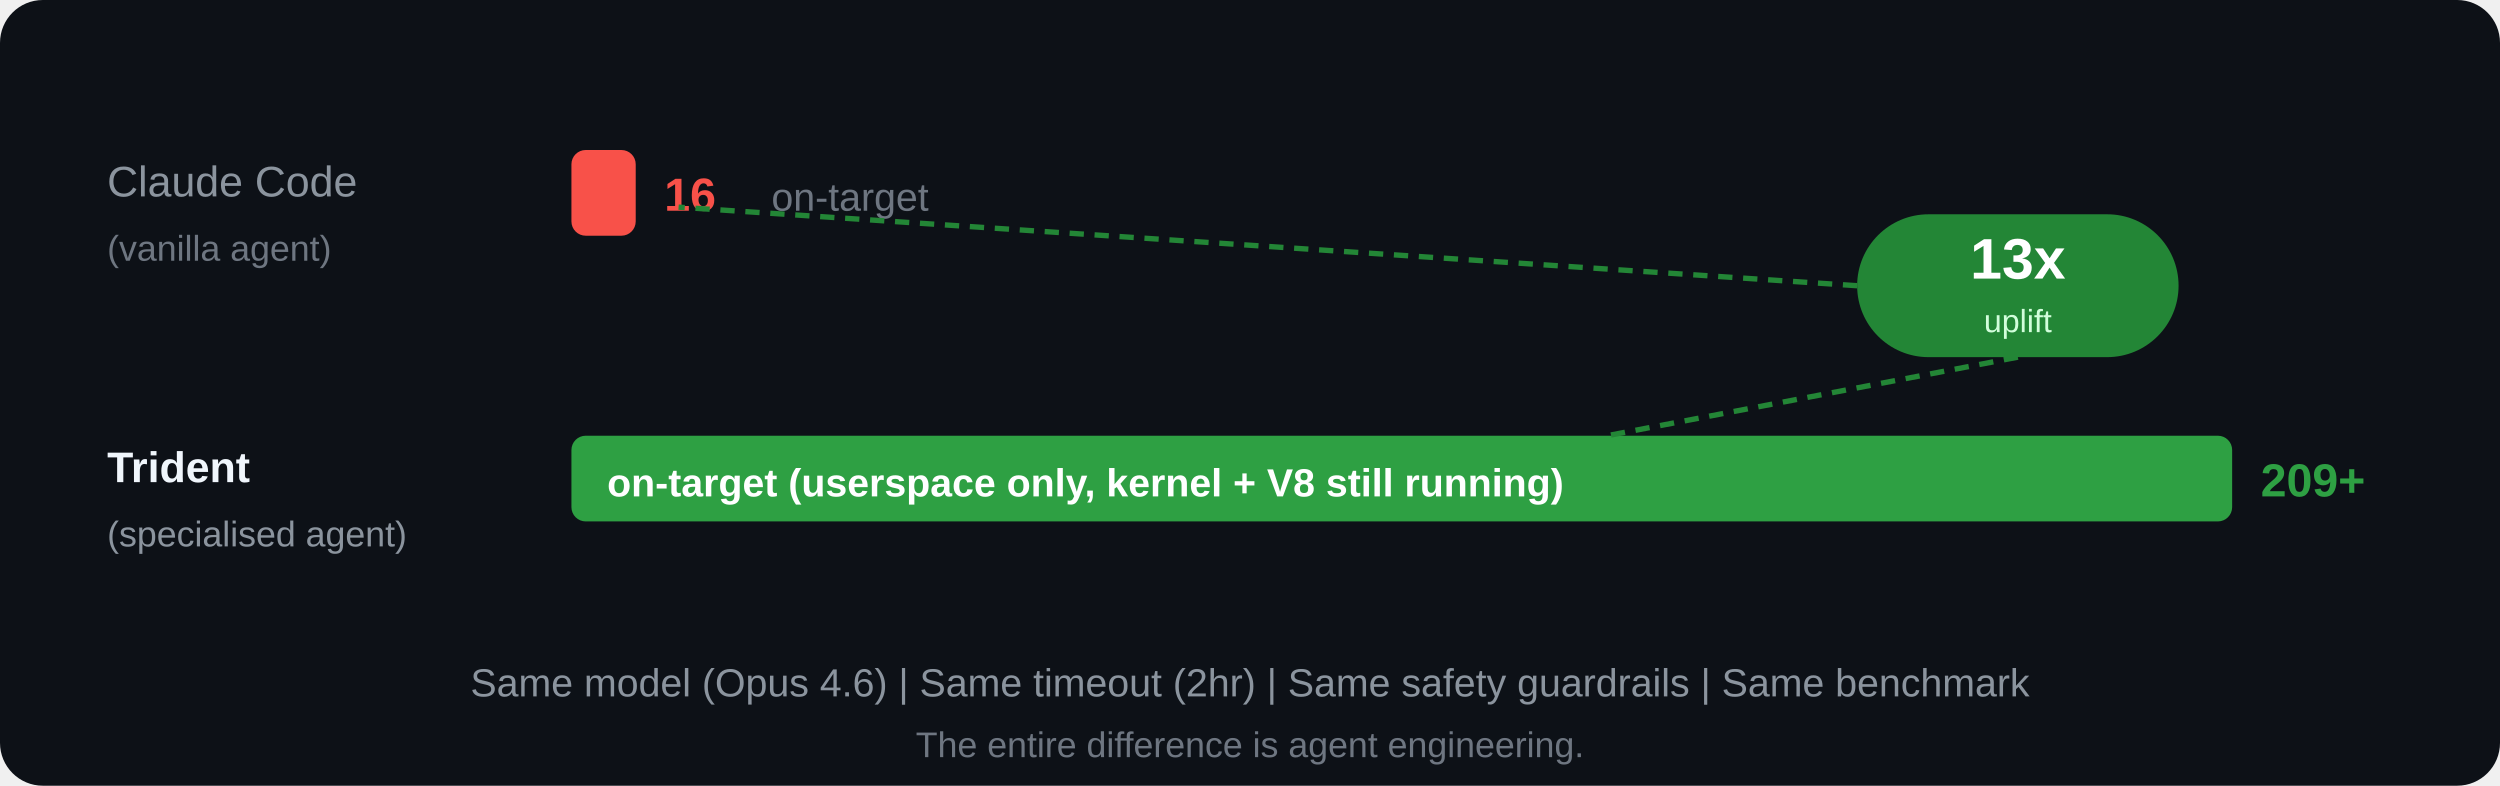
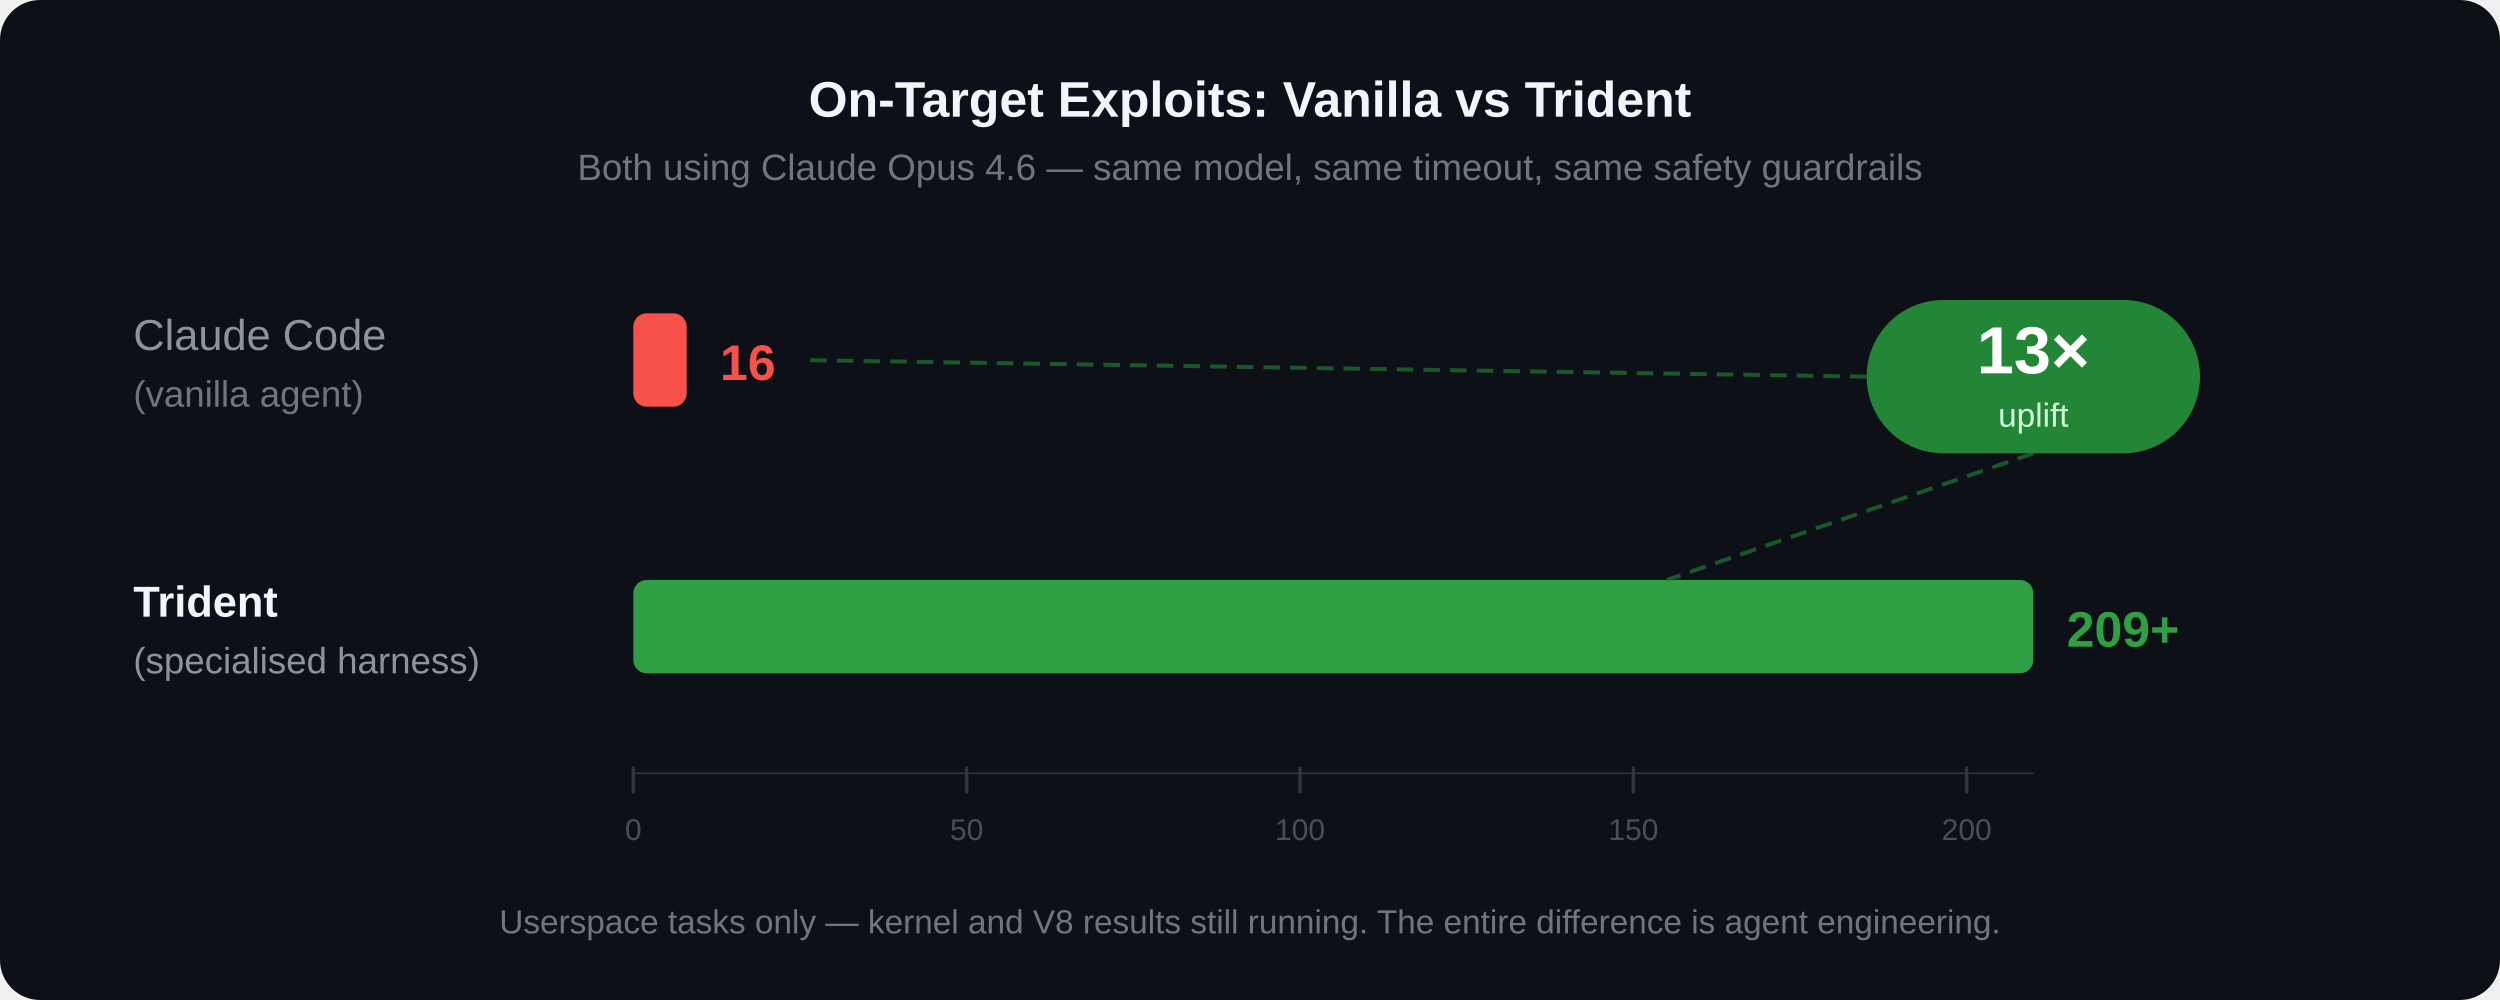
- <svg xmlns="http://www.w3.org/2000/svg" viewBox="0 0 700 220" font-family="Segoe UI, Arial, sans-serif">
-   <rect width="700" height="220" fill="#0d1117" rx="12" />
-   <text x="30" y="55" fill="#8b949e" font-size="12">Claude Code</text>
-   <text x="30" y="73" fill="#6e7681" font-size="10">(vanilla agent)</text>
-   <text x="30" y="135" fill="#f0f6fc" font-size="12" font-weight="bold">Trident</text>
-   <text x="30" y="153" fill="#8b949e" font-size="10">(specialised agent)</text>
-   <rect x="160" y="42" width="18" height="24" rx="4" fill="#f85149" />
-   <text x="186" y="59" fill="#f85149" font-size="13" font-weight="bold">16</text>
-   <text x="216" y="59" fill="#6e7681" font-size="11">on-target</text>
-   <rect x="160" y="122" width="465" height="24" rx="4" fill="#2ea043" />
-   <text x="633" y="139" fill="#2ea043" font-size="13" font-weight="bold">209+</text>
-   <text x="170" y="139" fill="#fff" font-size="11" font-weight="bold">on-target (userspace only, kernel + V8 still running)</text>
-   <rect x="520" y="60" width="90" height="40" rx="20" fill="#238636" />
-   <text x="565" y="78" text-anchor="middle" fill="#fff" font-size="16" font-weight="bold">13x</text>
-   <text x="565" y="93" text-anchor="middle" fill="#d2fedb" font-size="9">uplift</text>
-   <path d="M520,80 L190,58" stroke="#238636" stroke-width="1.5" stroke-dasharray="4,3" />
-   <path d="M565,100 L450,122" stroke="#238636" stroke-width="1.5" stroke-dasharray="4,3" />
-   <text x="350" y="195" text-anchor="middle" fill="#8b949e" font-size="11">Same model (Opus 4.6) | Same timeout (2hr) | Same safety guardrails | Same benchmark</text>
-   <text x="350" y="212" text-anchor="middle" fill="#6e7681" font-size="10">The entire difference is agent engineering.</text>
+ <svg xmlns="http://www.w3.org/2000/svg" viewBox="0 0 750 300" font-family="Segoe UI, Arial, sans-serif">
+   <rect width="750" height="300" fill="#0d1117" rx="12" />
+   <text x="375" y="35" text-anchor="middle" fill="#f0f6fc" font-size="15" font-weight="bold">On-Target Exploits: Vanilla vs Trident</text>
+   <text x="375" y="54" text-anchor="middle" fill="#6e7681" font-size="11">Both using Claude Opus 4.6 — same model, same timeout, same safety guardrails</text>
+   <text x="40" y="105" fill="#8b949e" font-size="13">Claude Code</text>
+   <text x="40" y="122" fill="#6e7681" font-size="11">(vanilla agent)</text>
+   <rect x="190" y="94" width="16" height="28" rx="4" fill="#f85149" />
+   <text x="216" y="114" fill="#f85149" font-size="15" font-weight="bold">16</text>
+   <text x="40" y="185" fill="#f0f6fc" font-size="13" font-weight="bold">Trident</text>
+   <text x="40" y="202" fill="#8b949e" font-size="11">(specialised harness)</text>
+   <rect x="190" y="174" width="420" height="28" rx="4" fill="#2ea043" />
+   <text x="620" y="194" fill="#2ea043" font-size="15" font-weight="bold">209+</text>
+   <line x1="190" y1="230" x2="190" y2="238" stroke="#30363d" stroke-width="1" />
+   <text x="190" y="252" text-anchor="middle" fill="#484f58" font-size="9">0</text>
+   <line x1="290" y1="230" x2="290" y2="238" stroke="#30363d" stroke-width="1" />
+   <text x="290" y="252" text-anchor="middle" fill="#484f58" font-size="9">50</text>
+   <line x1="390" y1="230" x2="390" y2="238" stroke="#30363d" stroke-width="1" />
+   <text x="390" y="252" text-anchor="middle" fill="#484f58" font-size="9">100</text>
+   <line x1="490" y1="230" x2="490" y2="238" stroke="#30363d" stroke-width="1" />
+   <text x="490" y="252" text-anchor="middle" fill="#484f58" font-size="9">150</text>
+   <line x1="590" y1="230" x2="590" y2="238" stroke="#30363d" stroke-width="1" />
+   <text x="590" y="252" text-anchor="middle" fill="#484f58" font-size="9">200</text>
+   <line x1="190" y1="232" x2="610" y2="232" stroke="#30363d" stroke-width="0.5" />
+   <rect x="560" y="90" width="100" height="46" rx="23" fill="#238636" />
+   <text x="610" y="112" text-anchor="middle" fill="#fff" font-size="20" font-weight="bold">13×</text>
+   <text x="610" y="128" text-anchor="middle" fill="#d2fedb" font-size="10">uplift</text>
+   <path d="M560,113 L240,108" stroke="#238636" stroke-width="1.2" stroke-dasharray="5,3" opacity="0.6" />
+   <path d="M610,136 L500,174" stroke="#238636" stroke-width="1.2" stroke-dasharray="5,3" opacity="0.6" />
+   <text x="375" y="280" text-anchor="middle" fill="#6e7681" font-size="10">Userspace tasks only — kernel and V8 results still running. The entire difference is agent engineering.</text>
</svg>
